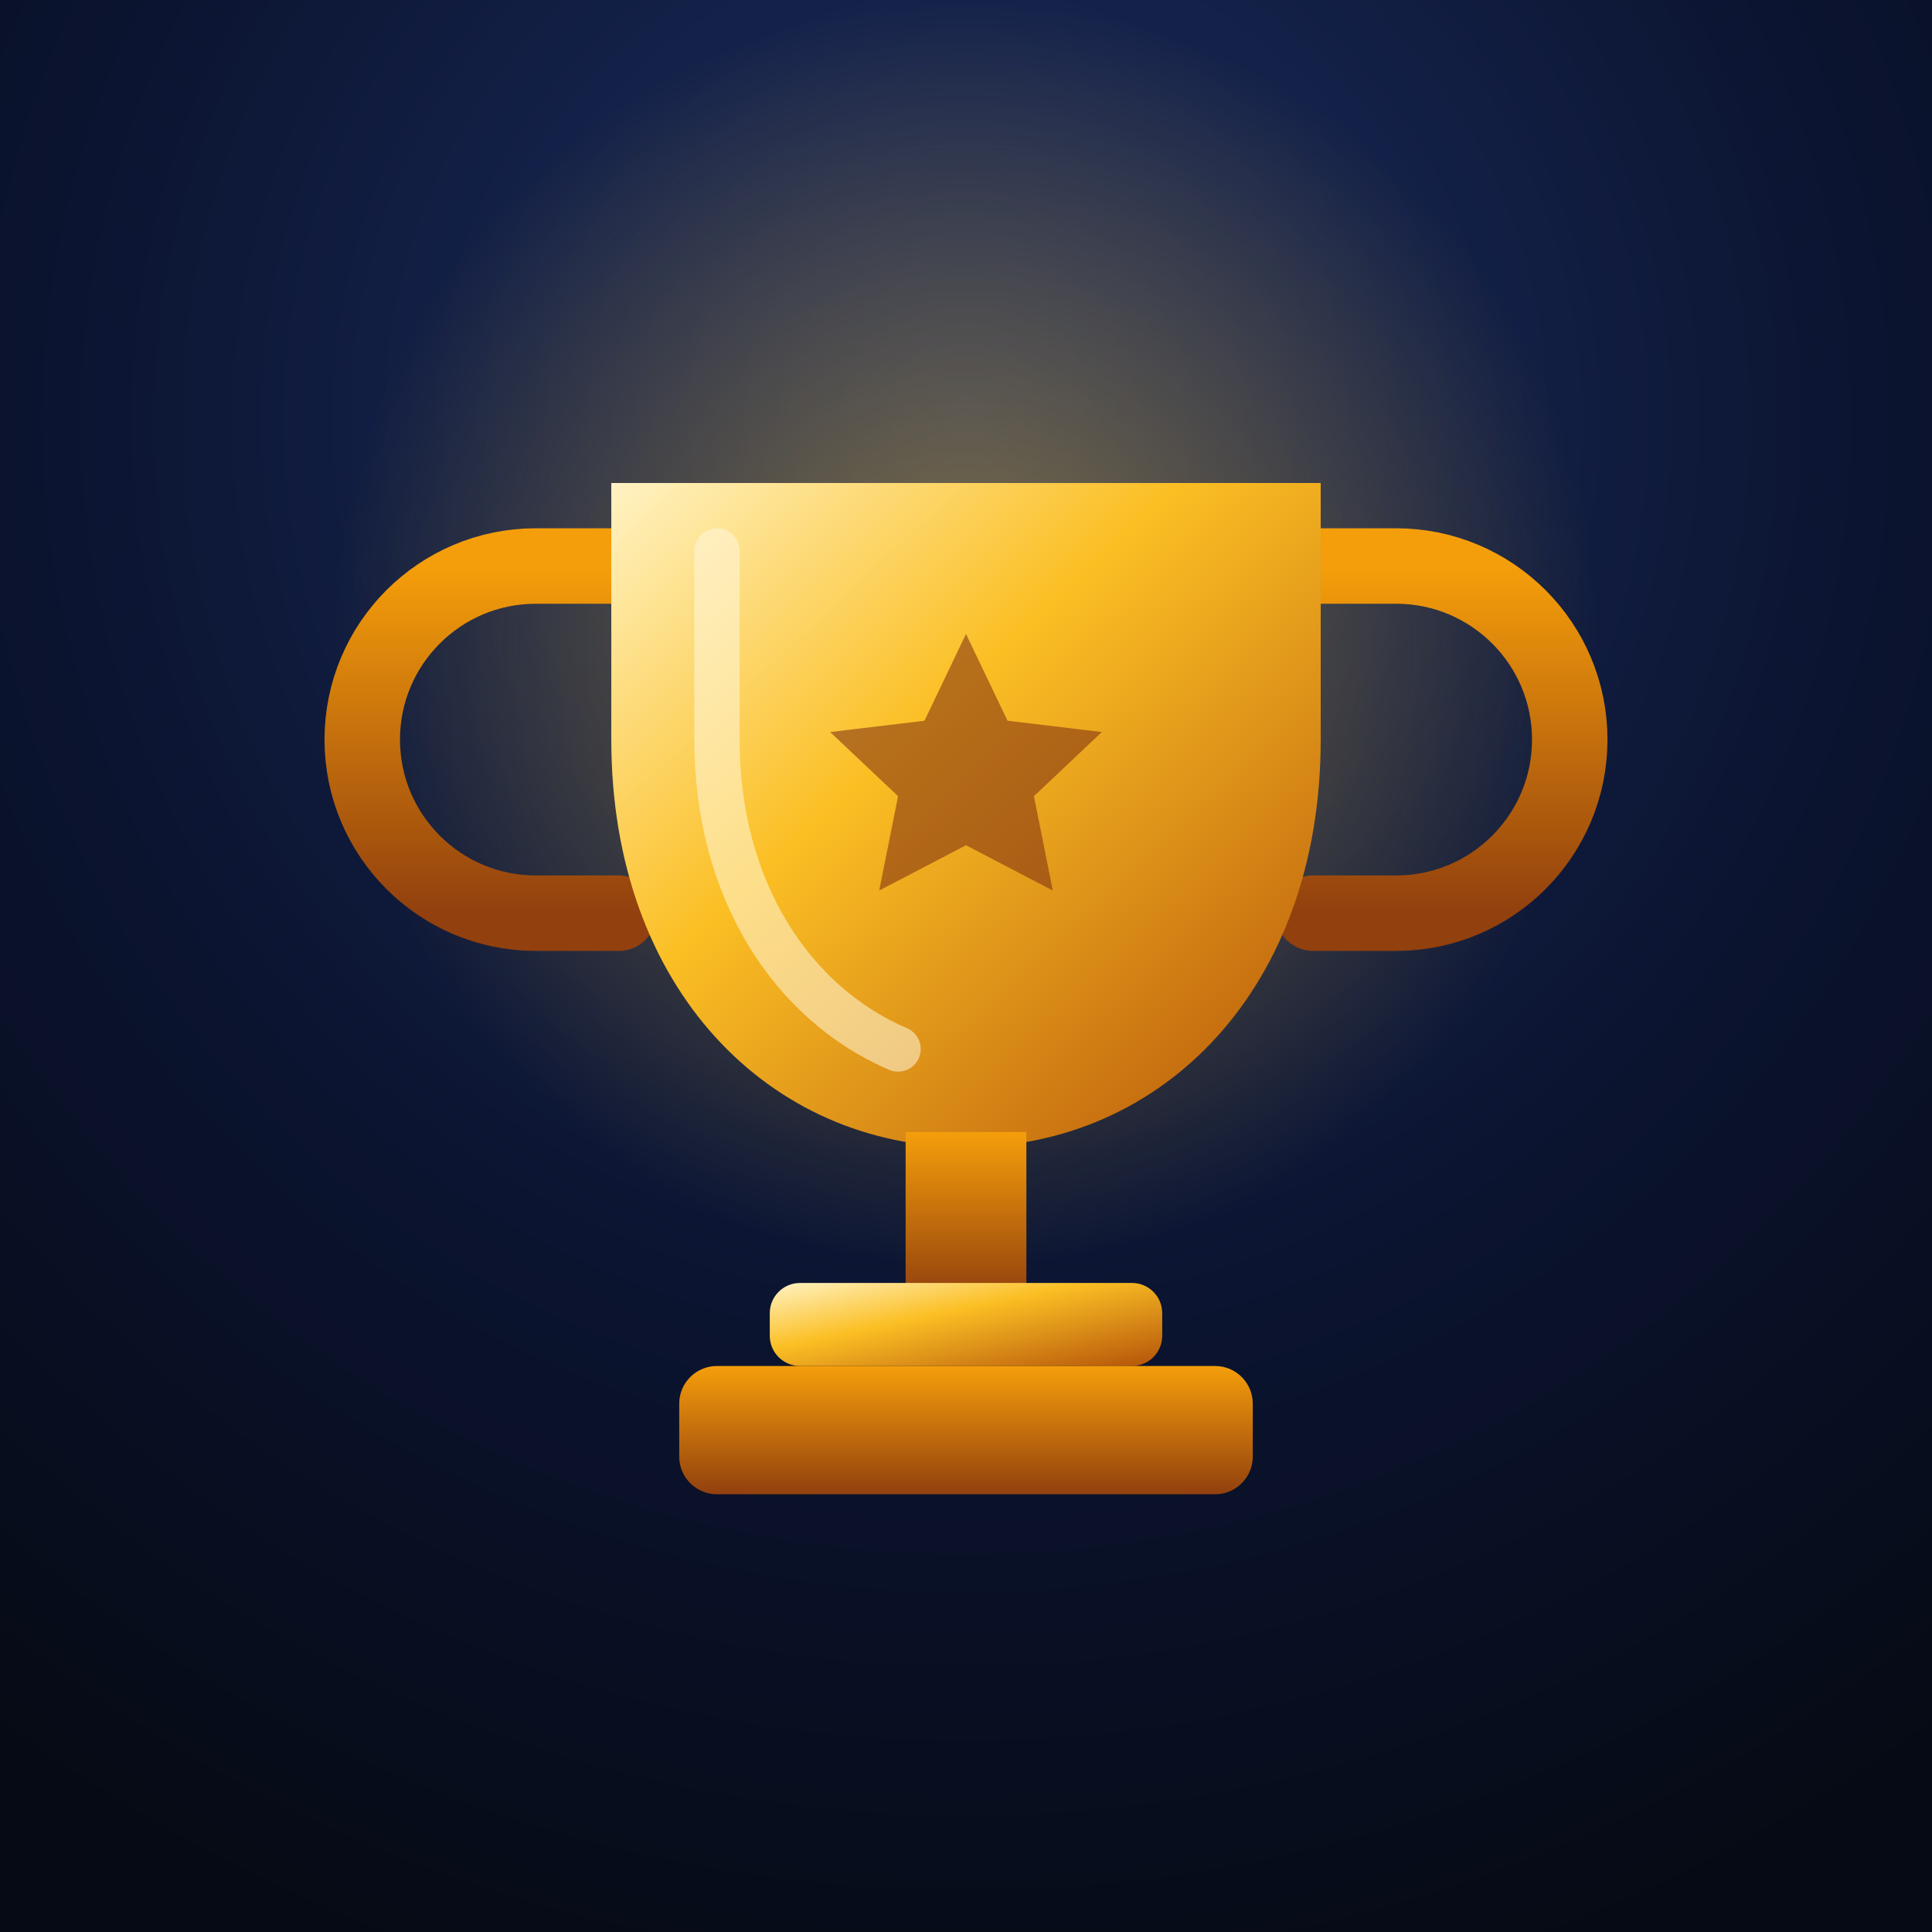
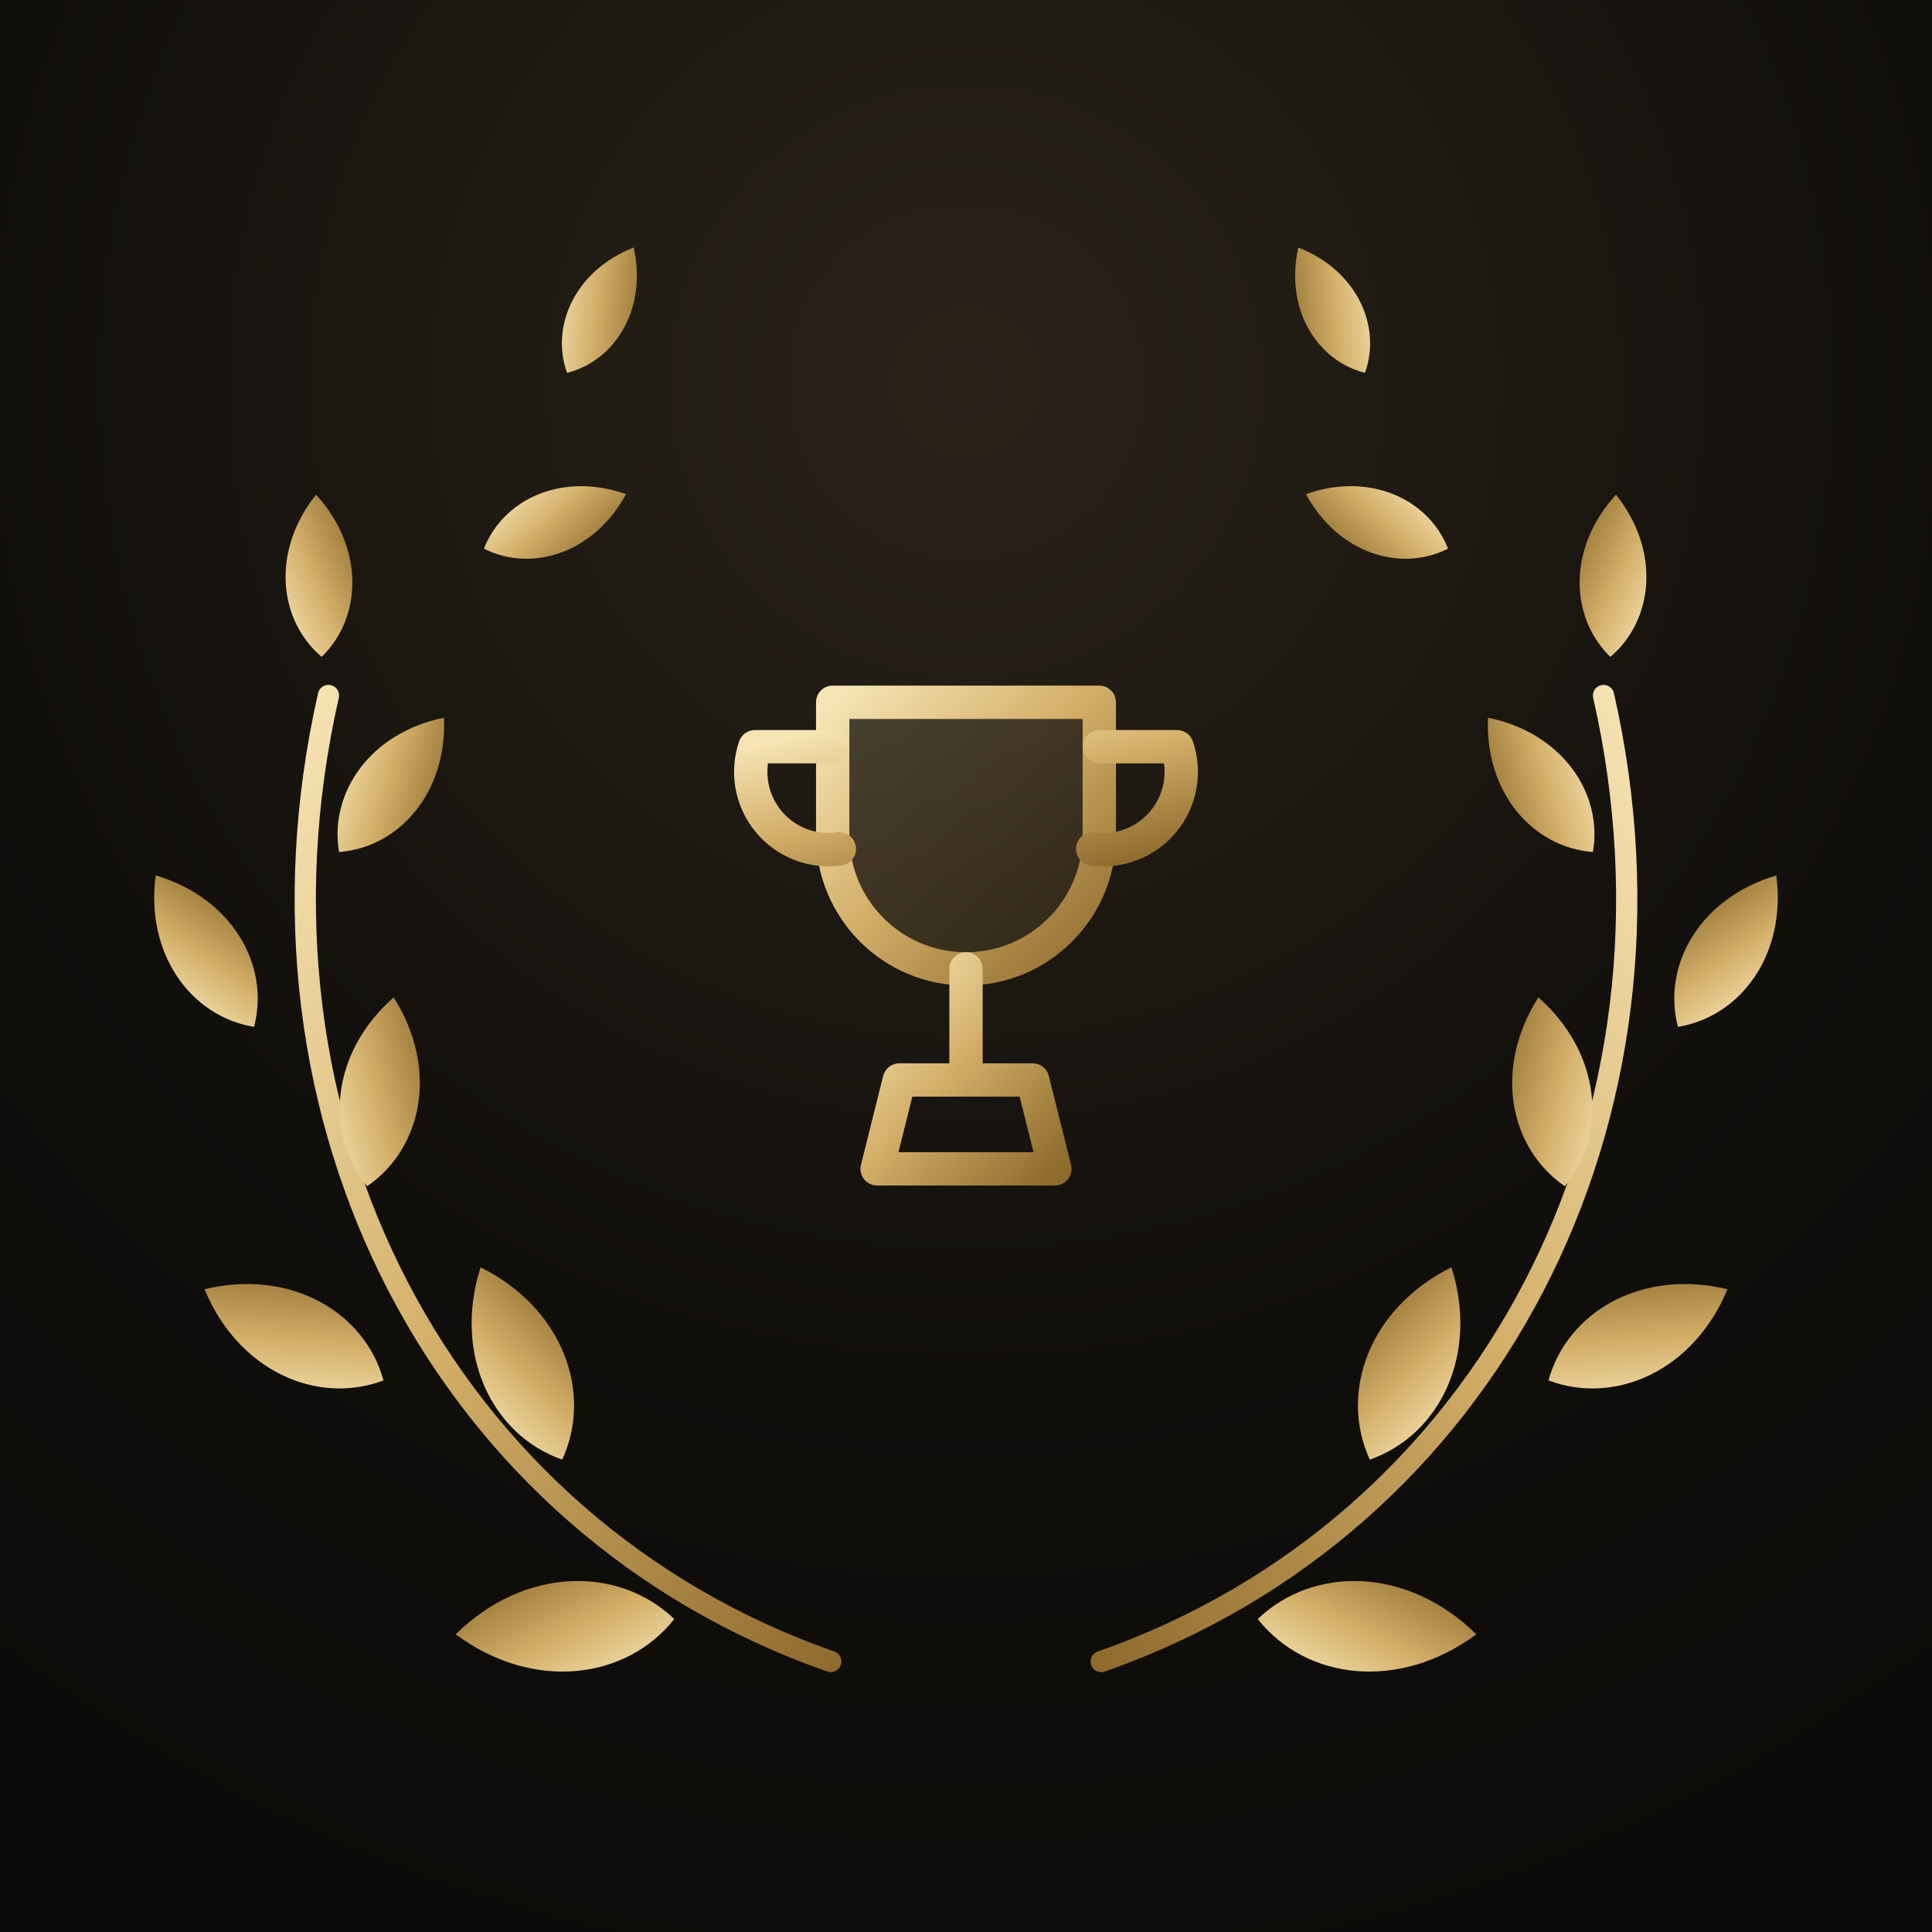
- <svg xmlns="http://www.w3.org/2000/svg" viewBox="0 0 512 512">
+ <svg xmlns="http://www.w3.org/2000/svg" viewBox="0 0 200 200">
  <defs>
-     <radialGradient id="bg" cx="50%" cy="22%" r="85%">
-       <stop offset="0%" stop-color="#1d2f63" />
-       <stop offset="55%" stop-color="#0b1430" />
-       <stop offset="100%" stop-color="#060a14" />
+     <radialGradient id="bg" cx="50%" cy="20%" r="85%">
+       <stop offset="0" stop-color="#2a2318" />
+       <stop offset="0.6" stop-color="#110f0c" />
+       <stop offset="1" stop-color="#0b0a08" />
    </radialGradient>
-     <radialGradient id="glow" cx="50%" cy="40%" r="40%">
-       <stop offset="0%" stop-color="#fbbf24" stop-opacity="0.45" />
-       <stop offset="100%" stop-color="#fbbf24" stop-opacity="0" />
-     </radialGradient>
-     <linearGradient id="gold" x1="0" y1="0" x2="1" y2="1">
-       <stop offset="0%" stop-color="#fff3c4" />
-       <stop offset="40%" stop-color="#fbbf24" />
-       <stop offset="100%" stop-color="#b45309" />
-     </linearGradient>
-     <linearGradient id="goldDark" x1="0" y1="0" x2="0" y2="1">
-       <stop offset="0%" stop-color="#f59e0b" />
-       <stop offset="100%" stop-color="#92400e" />
+     <linearGradient id="g" x1="0" y1="0" x2="1" y2="1">
+       <stop offset="0" stop-color="#f6e4b4" />
+       <stop offset="0.45" stop-color="#d4b06a" />
+       <stop offset="1" stop-color="#8f6b2e" />
    </linearGradient>
  </defs>
-   <rect width="512" height="512" fill="url(#bg)" />
-   <circle cx="256" cy="210" r="210" fill="url(#glow)" />
-   <g transform="translate(256 250) scale(1.0) translate(-256 -250)">
-     <path d="M176 150 h-34 a46 46 0 0 0 0 92 h22" fill="none" stroke="url(#goldDark)" stroke-width="20" stroke-linecap="round" />
-     <path d="M336 150 h34 a46 46 0 0 1 0 92 h-22" fill="none" stroke="url(#goldDark)" stroke-width="20" stroke-linecap="round" />
-     <path d="M162 128 H350 V196 C350 262 308 304 256 304 C204 304 162 262 162 196 Z" fill="url(#gold)" />
-     <path d="M190 146 V196 C190 236 210 266 238 278" fill="none" stroke="#fff8dc" stroke-opacity="0.55" stroke-width="12" stroke-linecap="round" />
-     <path d="M256 168 l11 23 25 3 -18 17 5 25 -23 -12 -23 12 5 -25 -18 -17 25 -3z" fill="#7c2d12" fill-opacity="0.55" />
-     <rect x="240" y="300" width="32" height="44" fill="url(#goldDark)" />
-     <rect x="204" y="340" width="104" height="22" rx="8" fill="url(#gold)" />
-     <rect x="180" y="362" width="152" height="34" rx="10" fill="url(#goldDark)" />
+   <rect width="200" height="200" fill="url(#bg)" />
+   <g id="crest" transform="translate(100 100) scale(1) translate(-100 -100)">
+     <g>
+       <path d="M86 172C46 158 24 116 34 72" fill="none" stroke="url(#g)" stroke-width="2.2" stroke-linecap="round" />
+       <path d="M0 0C5-5.5 14-6 21 0C14 6 5 5.5 0 0Z" fill="url(#g)" transform="translate(69.8 167.6) rotate(-184) scale(1.08)" />
+       <path d="M0 0C5-5.5 14-6 21 0C14 6 5 5.5 0 0Z" fill="url(#g)" transform="translate(58.2 151.1) rotate(-113) scale(1.03)" />
+       <path d="M0 0C5-5.5 14-6 21 0C14 6 5 5.5 0 0Z" fill="url(#g)" transform="translate(39.7 142.9) rotate(-153) scale(0.99)" />
+       <path d="M0 0C5-5.5 14-6 21 0C14 6 5 5.5 0 0Z" fill="url(#g)" transform="translate(38.0 122.8) rotate(-82) scale(0.94)" />
+       <path d="M0 0C5-5.5 14-6 21 0C14 6 5 5.5 0 0Z" fill="url(#g)" transform="translate(26.3 106.3) rotate(-123) scale(0.89)" />
+       <path d="M0 0C5-5.5 14-6 21 0C14 6 5 5.5 0 0Z" fill="url(#g)" transform="translate(35.1 88.2) rotate(-52) scale(0.84)" />
+       <path d="M0 0C5-5.5 14-6 21 0C14 6 5 5.5 0 0Z" fill="url(#g)" transform="translate(33.3 68.0) rotate(-92) scale(0.80)" />
+       <path d="M0 0C5-5.5 14-6 21 0C14 6 5 5.5 0 0Z" fill="url(#g)" transform="translate(50.1 56.8) rotate(-21) scale(0.75)" />
+       <path d="M0 0C5-5.5 14-6 21 0C14 6 5 5.5 0 0Z" fill="url(#g)" transform="translate(58.7 38.6) rotate(-62) scale(0.70)" />
+     </g>
+     <g transform="translate(200 0) scale(-1 1)">
+       <path d="M86 172C46 158 24 116 34 72" fill="none" stroke="url(#g)" stroke-width="2.2" stroke-linecap="round" />
+       <path d="M0 0C5-5.5 14-6 21 0C14 6 5 5.5 0 0Z" fill="url(#g)" transform="translate(69.8 167.6) rotate(-184) scale(1.08)" />
+       <path d="M0 0C5-5.5 14-6 21 0C14 6 5 5.5 0 0Z" fill="url(#g)" transform="translate(58.2 151.1) rotate(-113) scale(1.03)" />
+       <path d="M0 0C5-5.5 14-6 21 0C14 6 5 5.5 0 0Z" fill="url(#g)" transform="translate(39.7 142.9) rotate(-153) scale(0.99)" />
+       <path d="M0 0C5-5.5 14-6 21 0C14 6 5 5.5 0 0Z" fill="url(#g)" transform="translate(38.0 122.8) rotate(-82) scale(0.94)" />
+       <path d="M0 0C5-5.5 14-6 21 0C14 6 5 5.5 0 0Z" fill="url(#g)" transform="translate(26.3 106.3) rotate(-123) scale(0.89)" />
+       <path d="M0 0C5-5.5 14-6 21 0C14 6 5 5.5 0 0Z" fill="url(#g)" transform="translate(35.1 88.2) rotate(-52) scale(0.84)" />
+       <path d="M0 0C5-5.5 14-6 21 0C14 6 5 5.5 0 0Z" fill="url(#g)" transform="translate(33.3 68.0) rotate(-92) scale(0.80)" />
+       <path d="M0 0C5-5.5 14-6 21 0C14 6 5 5.5 0 0Z" fill="url(#g)" transform="translate(50.1 56.8) rotate(-21) scale(0.75)" />
+       <path d="M0 0C5-5.5 14-6 21 0C14 6 5 5.5 0 0Z" fill="url(#g)" transform="translate(58.7 38.6) rotate(-62) scale(0.70)" />
+     </g>
+     <g transform="translate(100 98) scale(2.3) translate(-16 -16)" fill="none" stroke="url(#g)" stroke-width="1.5" stroke-linecap="round" stroke-linejoin="round">
+       <path d="M10 5h12v6a6 6 0 0 1-12 0Z" fill="url(#g)" fill-opacity="0.18" />
+       <path d="M10 7H6.5a3.5 3.5 0 0 0 3.8 4.6M22 7h3.5a3.5 3.5 0 0 1-3.8 4.6" />
+       <path d="M16 17v5M12 26h8M13 22h6l1 4h-8Z" />
+     </g>
  </g>
</svg>
